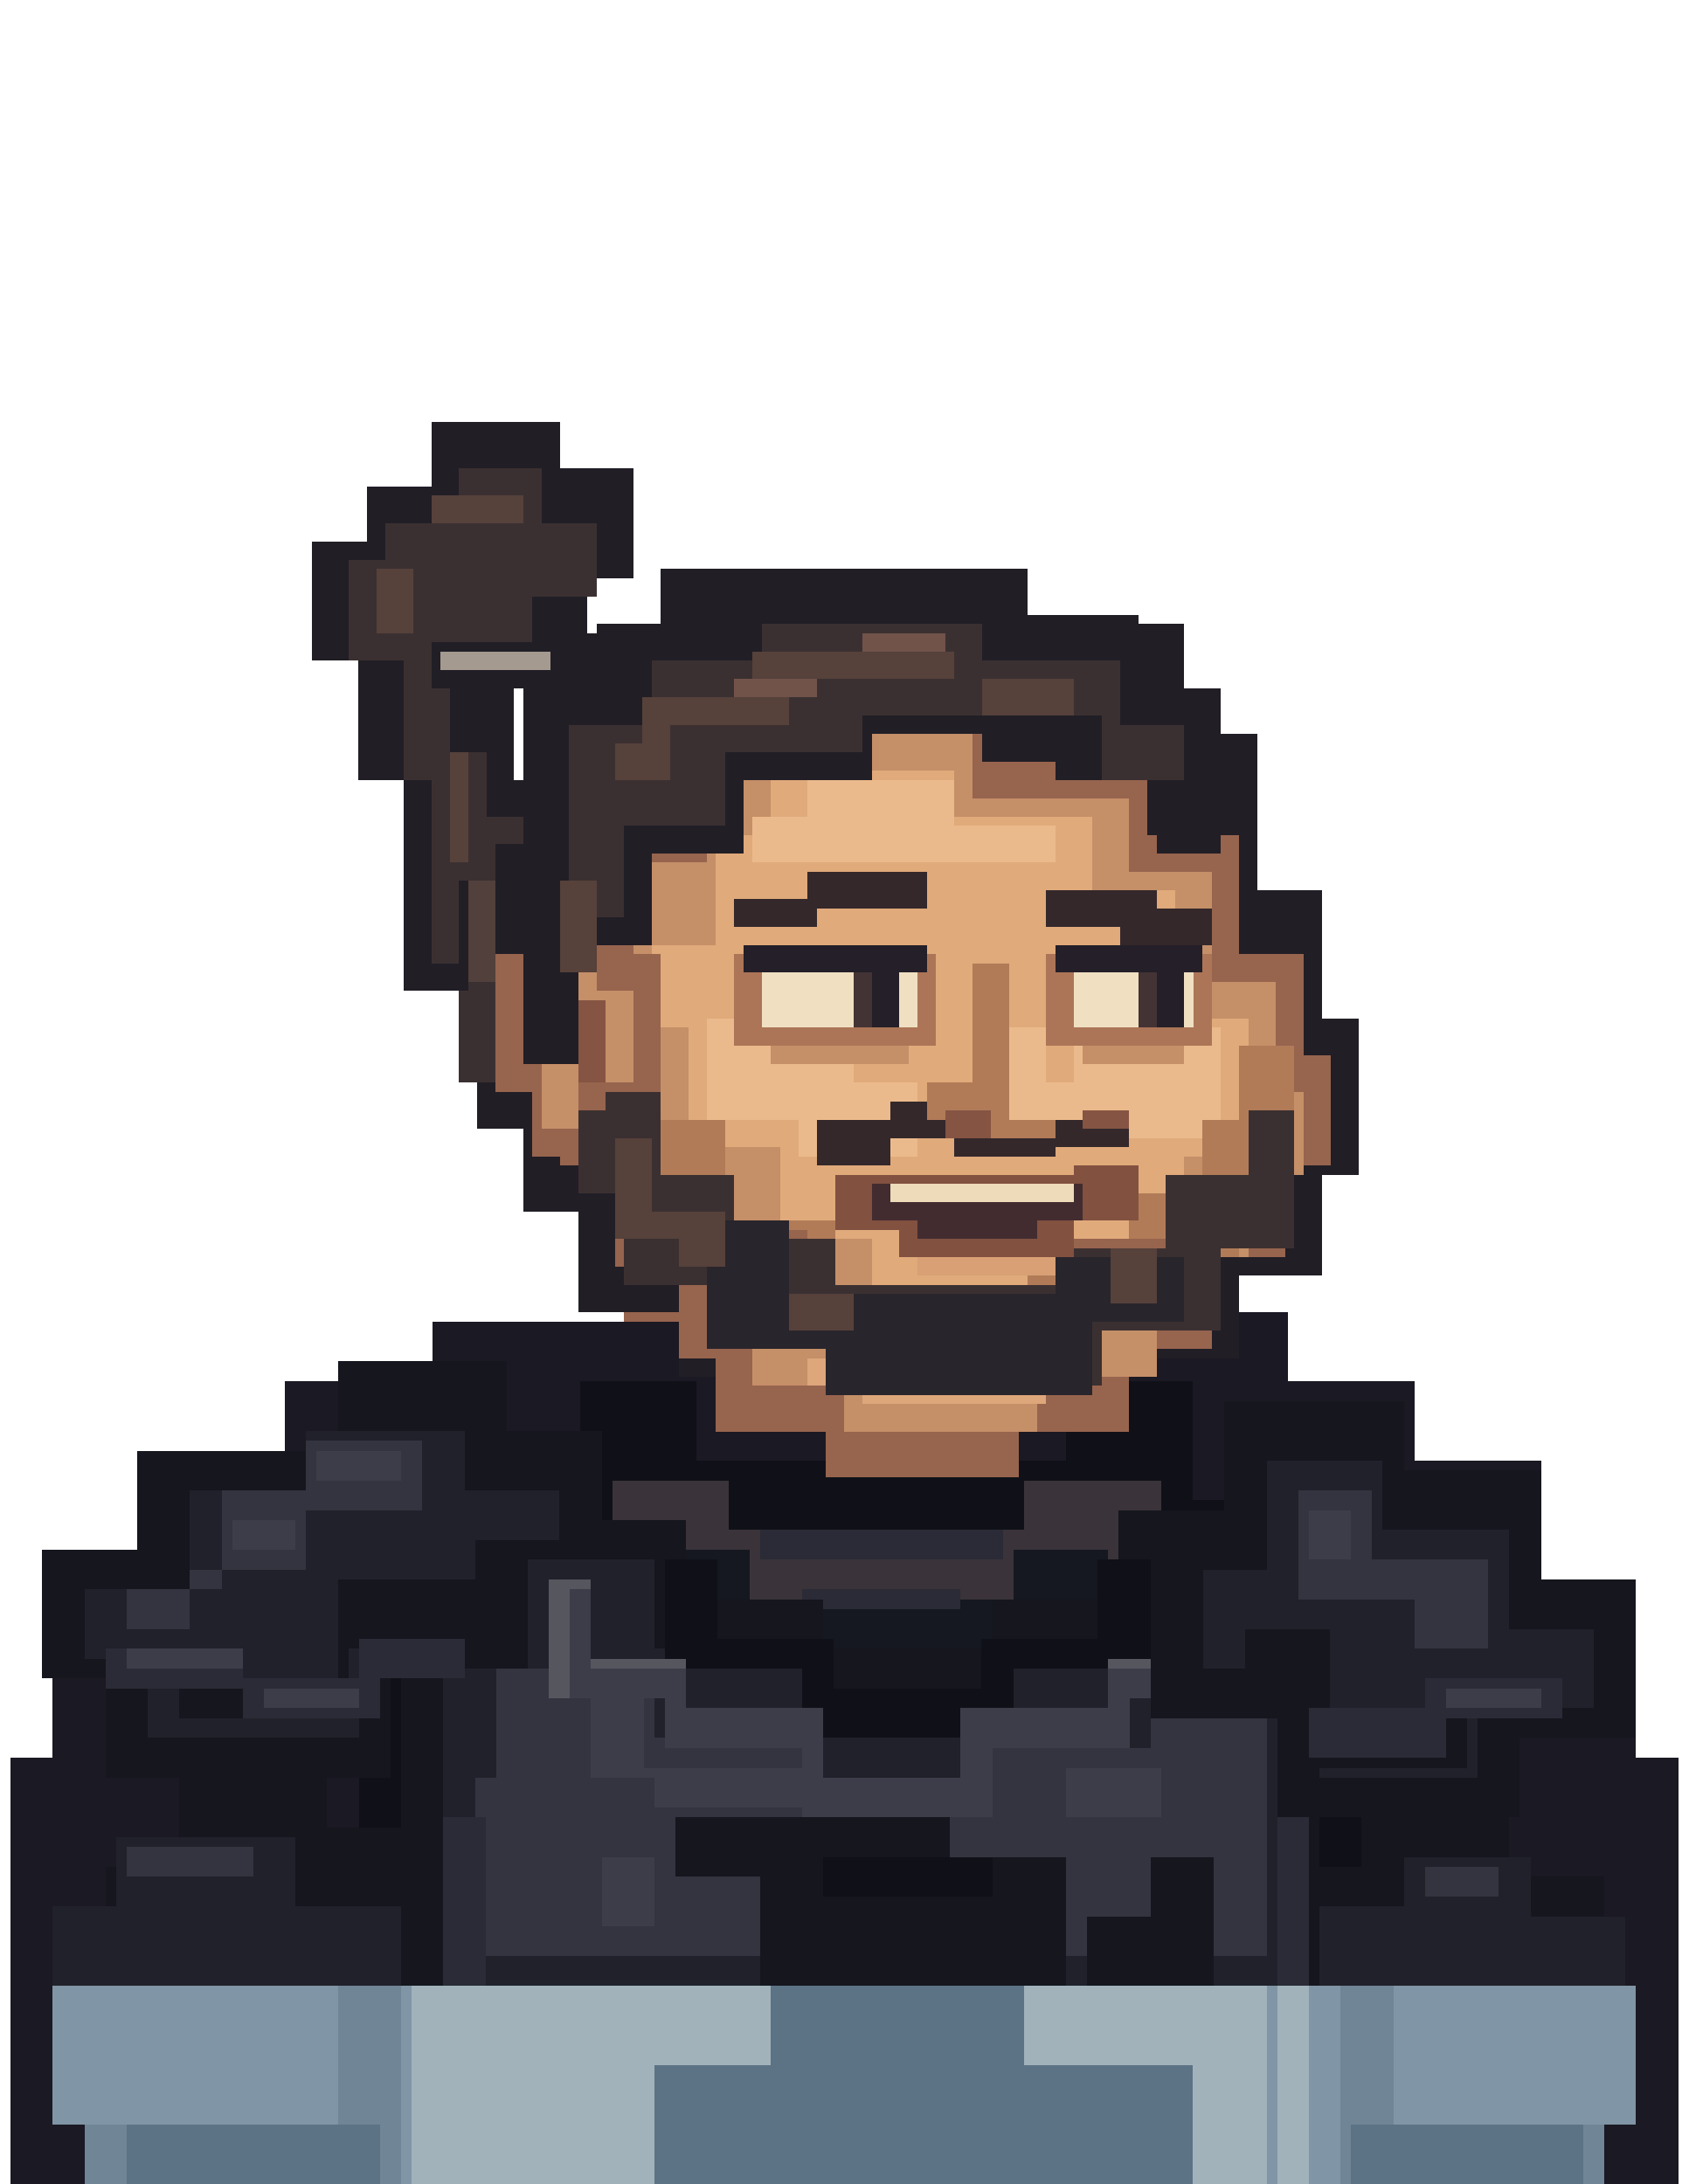
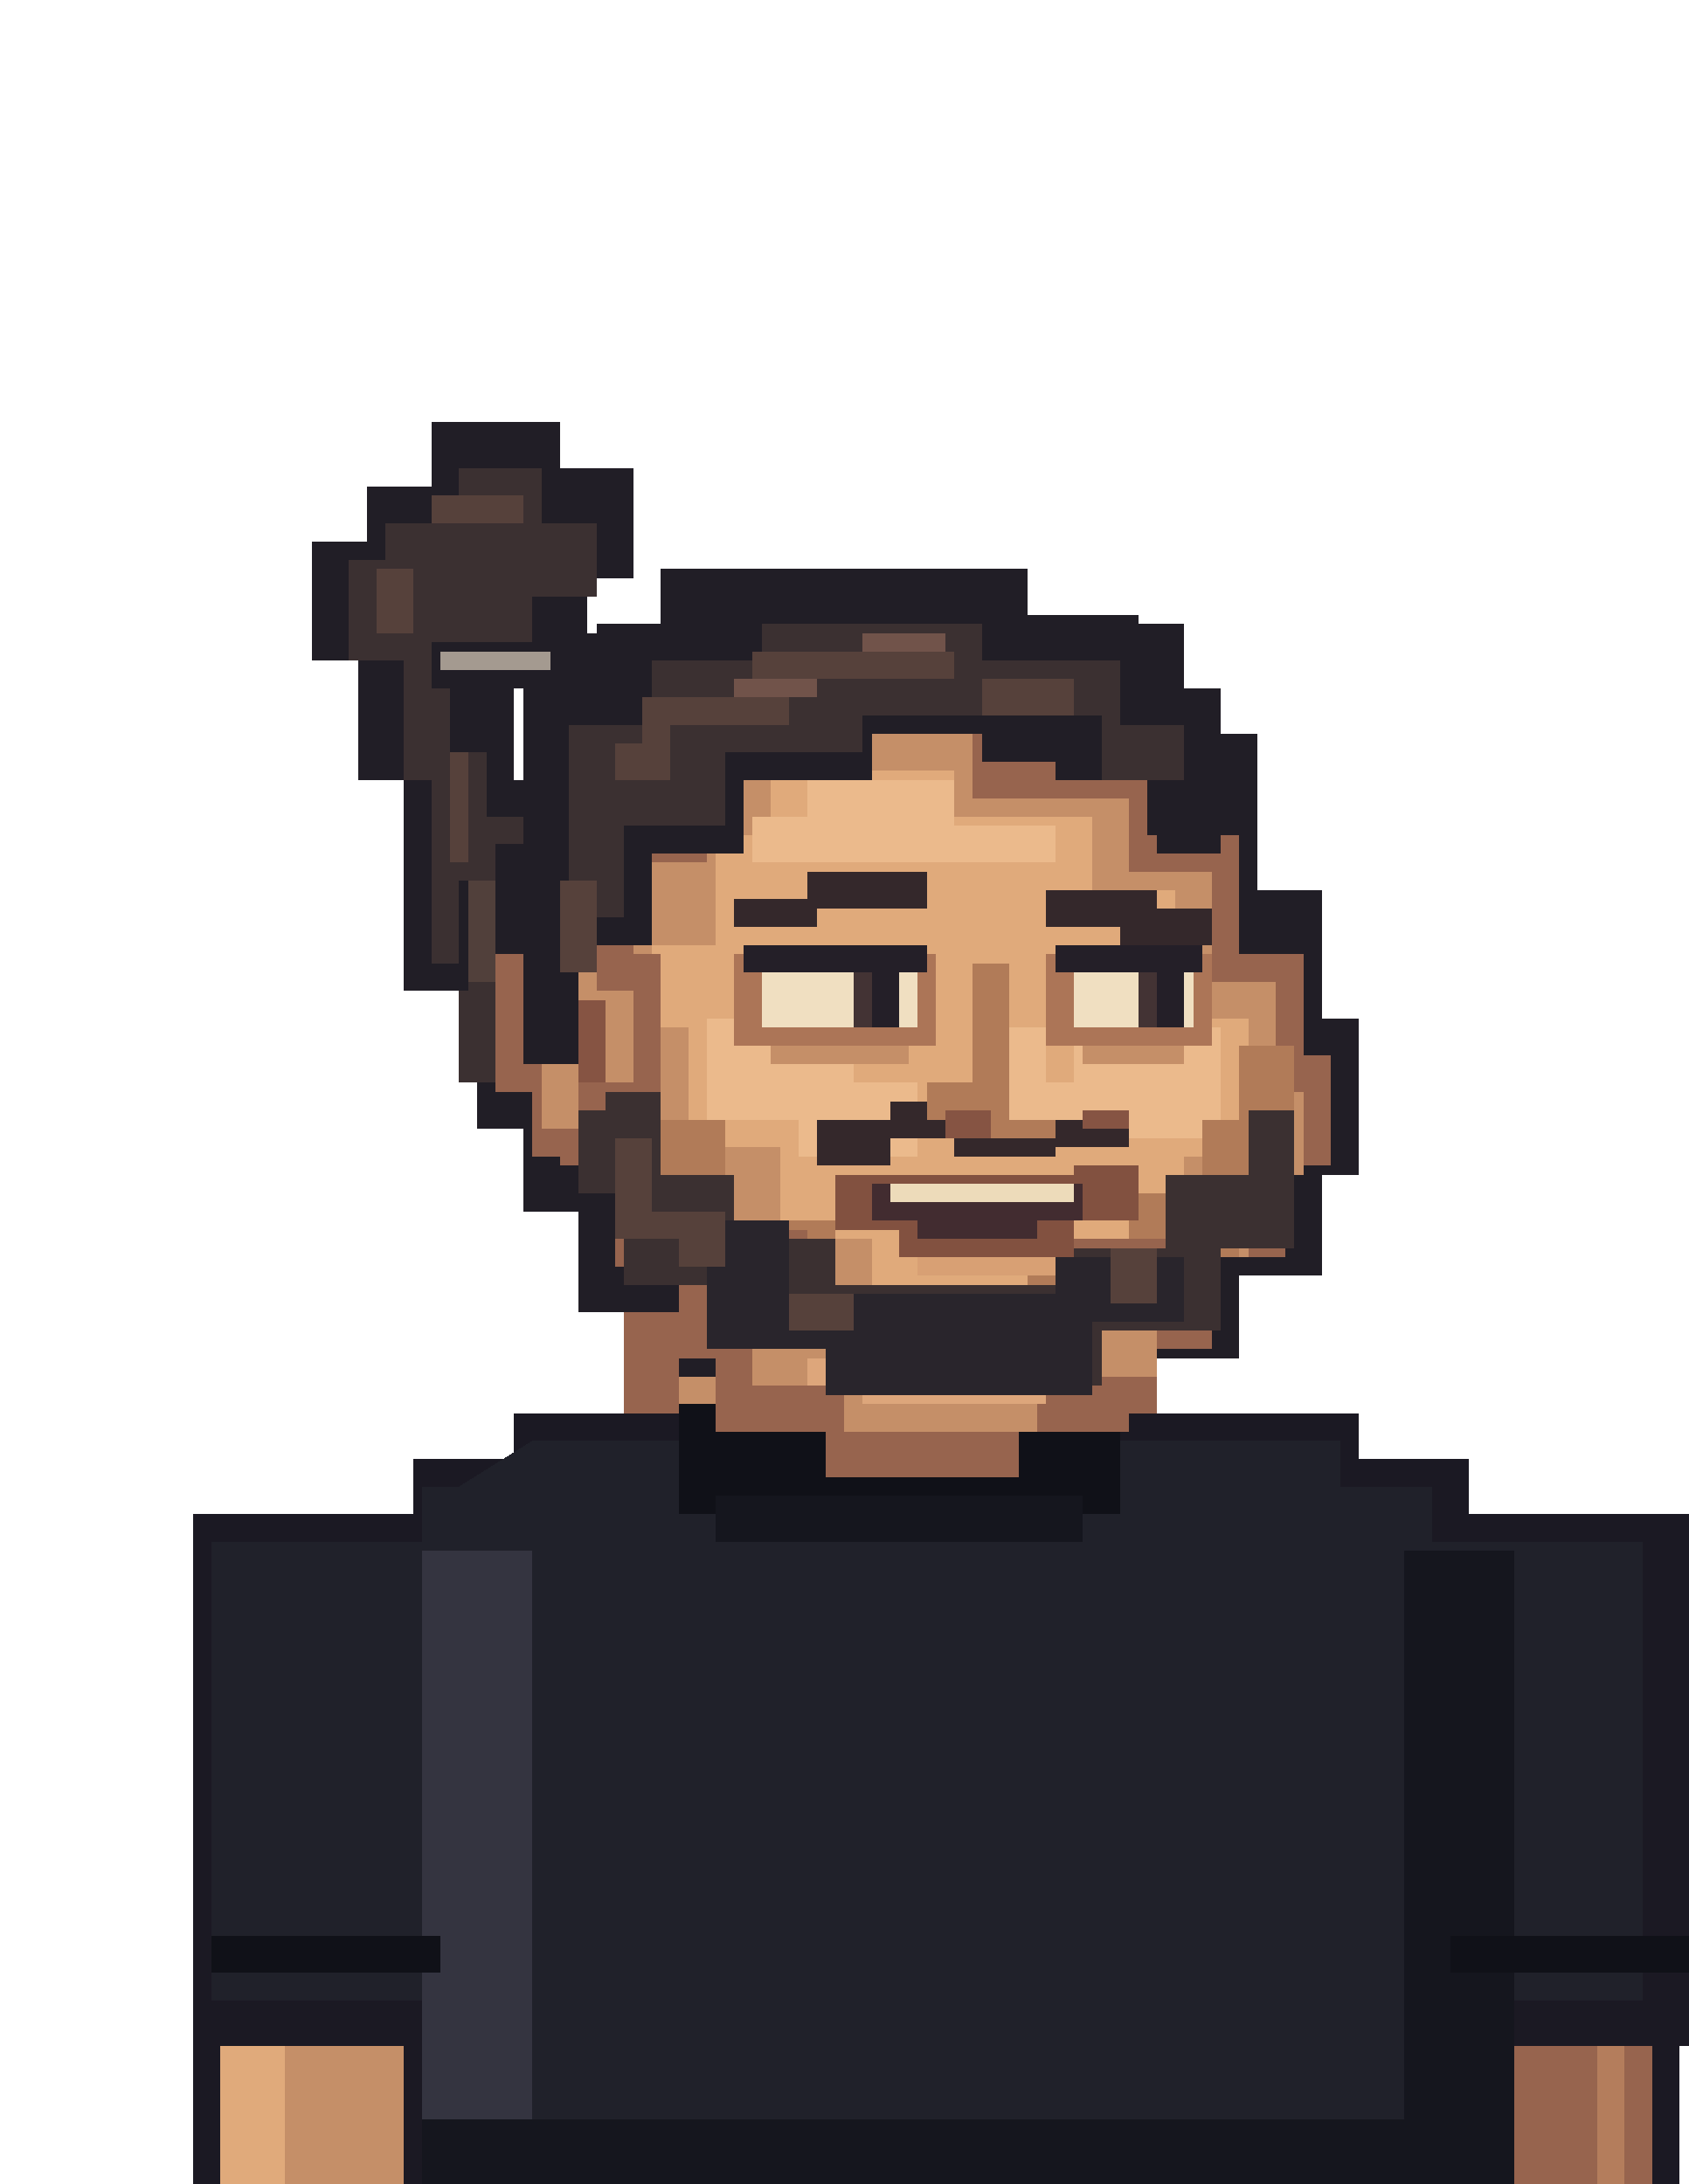
<svg xmlns="http://www.w3.org/2000/svg" width="552" height="714" viewBox="-12 -38 184 238" shape-rendering="crispEdges">
  <g id="neck" transform="translate(0 -20)">
    <path fill="#97644e" d="M56 118h58v24h7v16H49v-16h7z" />
    <path fill="#c58f68" d="M62 126h45v17h7v8H56v-8h6z" />
    <path fill="#dda67b" d="M66 134h35v10h7v3H66z" />
  </g>
-   <g id="armoured-body" transform="translate(-12 -16) scale(1.15 1.08)">
-     <g id="lower-armour">
-       <path fill="#1b1923" d="M1 157h158v43H1z" />
-       <path fill="#708596" d="M8 165h33v35H8zM122 165h30v35h-30z" />
-       <path fill="#8095a5" d="M38 165h89v35H38zM5 179h27v15H5zM132 179h23v15h-23z" />
-       <path fill="#a1b2bb" d="M43 175h30v11h24v-11h23v25H43z" />
-       <path fill="#5c7285" d="M73 180h24v8h16v12H62v-12h11z" />
-       <path fill="#a1b2bb" d="M53 183h6v12h-6zM101 181h7v4h-7z" />
-       <path fill="#a1b2bb" d="M39 178h4v22h-4zM121 178h3v22h-3z" />
-       <path fill="#5c7285" d="M12 194h24v6H12zM128 194h22v6h-22zM76 190h17v4H76z" />
-     </g>
-     <g id="body-outline" transform="translate(0 -20)">
-       <path fill="#1b1923" d="M41 133h24v-7h39v6h18v7h12v8h12v15h9v20h4v18H1v-20h4v-19h9v-14h13v-8h14z" />
-     </g>
-     <g id="under-armour" transform="translate(0 -20)">
-       <path fill="#101118" d="M55 139h11v8h35v-8h12v12h16v49H34v-48h21z" />
-       <path fill="#3a3339" d="M58 149h11v5h28v-5h13v9h-10v8H70v-8H58z" />
-       <path fill="#151820" d="M63 156h8v5h25v-5h9v15H62zM41 166h12v34H41zM115 165h10v35h-10z" />
-       <path fill="#2a2b36" d="M72 154h23v3H72zM76 160h15v2H76z" />
-     </g>
-     <g id="carapace-breastplate" transform="translate(0 -20)">
-       <path fill="#15161e" d="M45 153h20v8h13v5h16v-5h12v-9h19v48H38v-39h7z" />
-       <path fill="#20212a" d="M46 157h16v9h14v7h20v-7h14v-9h12v43H42v-35h4z" />
-       <path fill="#343440" d="M47 168h15v7h15v8h15v-7h17v-8h11v29H45v-18h2z" />
-       <path fill="#3d3d4a" d="M56 169h5v9h15v4H62v-3h-6zM101 178h9v5h-9zM57 187h5v7h-5z" />
-       <path fill="#15161e" d="M78 179h12v8h11v13H72v-11h-8v-6h14zM109 187h6v13h-12v-7h6z" />
-       <path fill="#101118" d="M63 157h5v8h11v5h14v-5h11v-8h5v11h-13v7H76v-7H63zM78 187h16v4H78z" />
-       <path fill="#55565e" d="M52 159h4v8h9v5h13v7h13v-7h14v-5h7v-8h3v11h-8v6H94v7H76v-7H63v-5H52z" />
-       <path fill="#3d3d4a" d="M54 160h2v8h9v4h13v7h13v-7h14v-4h8v3h-6v5H94v7H76v-7H63v-5H54z" />
-       <path fill="#2a2b36" d="M42 183h4v17h-4zM121 181h3v19h-3z" />
-     </g>
-     <g id="carapace-shoulders" transform="translate(0 -20)">
-       <path fill="#15161e" d="M32 137h16v7h9v10h-7v14H37v11H10v-10H4v-13h9v-10h19zM116 141h17v7h13v11h9v16h-11v8h-23v-10h-12v-18h7z" />
-       <path fill="#20212a" d="M29 144h15v6h9v5h-8v10H34v10H14v-8H8v-7h10v-10h11zM120 147h11v7h12v10h8v8h-11v7h-15v-11h-11v-10h6z" />
-       <path fill="#343440" d="M29 145h11v7H29v6H18v6h-6v-4h9v-10h8zM123 150h7v7h11v9h-7v-5h-11z" />
-       <path fill="#3d3d4a" d="M30 146h8v3h-8zM22 153h6v3h-6zM124 152h4v5h-4z" />
-       <path fill="#15161e" d="M32 159h13v7H33v7H17v-4h15zM118 164h8v8h13v6h-15v-8h-6z" />
-       <path fill="#2a2b36" d="M10 166h13v3h11v-4h10v4h-8v4H23v-3H10zM124 172h11v-3h13v4h-11v4h-13z" />
-       <path fill="#3d3d4a" d="M12 166h11v2H12zM25 170h9v2h-9zM137 170h9v2h-9z" />
-       <path fill="#15161e" d="M17 177h14v7h9v16H10v-12h7zM129 181h14v8h9v11h-28v-12h5z" />
-       <path fill="#20212a" d="M11 185h17v7h10v8H5v-8h6zM133 187h12v6h9v7h-29v-8h8z" />
-       <path fill="#343440" d="M12 186h12v3H12zM135 188h7v3h-7z" />
-     </g>
+   <g id="casual-body">
+     <path fill="#1b1923" d="M9 127h26v77H9zM145 127h26v77h-26z" />
+     <path fill="#c58f68" d="M12 129h20v75H12z" />
+     <path fill="#e0aa7b" d="M12 129h7v75h-7z" />
+     <path fill="#97644e" d="M148 129h20v75h-20z" />
+     <path fill="#b47d5c" d="M162 129h3v75h-3z" />
+     <path fill="#1b1923" d="M44 116h92v5h12v6h24v58h-26v23H33v-23H9v-58h24v-6h11z" />
+     <path fill="#20212a" d="M46 119h88v5h10v6h23v50h-26v21H34v-21H11v-50h23v-6h4z" />
+     <path fill="#343440" d="M34 131h12v62H34z" />
+     <path fill="#15161e" d="M141 131h12v62h-12z" />
+     <path fill="#15161e" d="M34 193h119v9H34z" />
+     <path fill="#101118" d="M11 173h25v4H11zM146 173h26v4h-26z" />
+     <path fill="#101118" d="M62 115h48v12H62z" />
+     <path fill="#15161e" d="M66 125h40v5H66z" />
  </g>
  <g id="hair-back" transform="translate(0 -38)">
    <path fill="#211e26" d="M45 69h15v-7h40v6h17v12h8v27h-7v16h-9v7H51v-7H40v-17h-5V85h10z" />
    <path fill="#3b3031" d="M39 89h7v15h-4v14h-4v-14h-3V96h4zM111 82h7v23h-5v15h-6v-9h4z" />
    <path fill="#51403b" d="M39 96h3v11h-3z" />
  </g>
  <g id="ponytail" transform="translate(0 -38)">
    <path fill="#211e26" d="M28 53h7v-7h14v5h8v12h-5v10h-8v16h-5v19h-7V85h-5V72h-5V59h6z" />
    <path fill="#3b3031" d="M30 57h8v-6h9v6h6v8h-7v8h-9v12h-5V72h-6V61h4zM35 82h6v14h-3v9h-3z" />
    <path fill="#56413b" d="M35 54h10v3H35zM29 62h4v7h-4zM37 82h2v12h-2z" />
    <path fill="#211e26" d="M35 70h14v5H35z" />
    <path fill="#a49a90" d="M36 71h12v2H36z" />
  </g>
  <g id="head" transform="translate(0 -38)">
    <path fill="#211e26" d="M57 73h40v4h17v8h11v12h7v14h4v17h-4v11h-9v9h-14v6H76v-4H62v-7H51v-11h-6v-14h-3V99h6V85h9z" />
    <path fill="#97644e" d="M60 78h35v5h18v8h10v13h7v11h3v12h-5v10h-9v8h-13v5H78v-5H65v-7H55v-11h-6v-13h-3v-13h6V89h8z" />
    <path fill="#c58f68" d="M65 80h29v7h17v8h9v12h7v12h3v9h-6v9h-12v8H80v-5H68v-9H58v-12h-6v-15h5V94h8z" />
    <path fill="#e0aa7b" d="M72 84h20v5h15v8h9v14h8v15h-7v9h-13v5H83v-5H73v-10H63v-13h-4v-9h7V91h6z" />
    <path fill="#ebba8c" d="M76 85h16v5h11v4H70v-5h6zM65 111h16v7h7v8H75v-4H65zM105 112h16v12h-16z" />
    <path fill="#b17b58" d="M52 109h7v13h8v11h12v8H68v-6H58v-10h-6zM123 114h6v14h-6v9h-12v7h-11v-5h11v-9h8v-8h4z" />
  </g>
  <g id="double-chin" transform="translate(0 -38)">
    <path fill="#97644e" d="M62 134h14v8h28v-7h16v12h-9v9H99v5H78v-5H66v-8h-4z" />
    <path fill="#c58f68" d="M67 139h9v8h28v-6h10v9h-13v6H80v-5H70v-6h-3z" />
    <path fill="#dda67b" d="M76 148h26v5H82v-2h-6z" />
    <path fill="#ad7658" d="M72 143h7v3h23v-3h6v6H79v-2h-7z" />
  </g>
  <g id="ears" transform="translate(0 -38)">
    <path fill="#97644e" d="M46 99h9v5h5v16h-5v6h-9v-7h-4v-15h4z" />
    <path fill="#c58f68" d="M47 103h6v5h4v10h-6v5h-4z" />
    <path fill="#e0aa7b" d="M47 104h3v7h-3z" />
    <path fill="#865443" d="M51 109h3v9h-3z" />
  </g>
  <g id="hair-front" transform="translate(0 -38)">
    <path fill="#211e26" d="M45 90V76h8v-8h14v-5h30v4h15v8h9v18h-7v-8h-11v-5H83v5H69v8H59v10h-8v13h-6v-14h-3V92h3z" />
    <path fill="#3b3031" d="M50 79h9v-7h12v-4h24v4h15v7h7v6h-9v-7H82v4H67v8H56v10h-6z" />
    <path fill="#56413b" d="M58 76h12v-5h22v3H74v5H61v6h-6v-4h3zM95 74h10v4H95zM49 96h4v10h-4z" />
    <path fill="#71534a" d="M68 74h9v2h-9zM82 69h9v2h-9z" />
  </g>
  <g id="facial-hair" transform="translate(0 -38)">
    <path fill="#3b3031" d="M54 119h6v9h8v7h11v5h24v-4h12v-8h9v-7h5v15h-8v9h-13v6H78v-4H65v-7H56v-10h-5v-9h3z" />
    <path fill="#29252c" d="M65 133h9v8h29v-4h14v7h-10v8H78v-5H65z" />
    <path fill="#56413b" d="M55 124h4v8h8v6h-5v-3h-7zM74 141h7v4h-7zM109 136h5v6h-5z" />
    <path fill="#34282b" d="M77 122h8v-2h9v2h8v-1h9v4h-8v1H92v-2h-7v3h-8z" />
  </g>
  <g id="expression-brows" transform="translate(0 -38)">
    <path fill="#34282b" d="M68 98h8v-3h13v4H77v2h-9zM102 97h12v2h6v4h-10v-2h-8z" />
  </g>
  <g id="expression-eyes" transform="translate(0 -38)">
    <path fill="#ac7557" d="M68 104h22v10H68zM102 104h18v10h-18z" />
    <path fill="#f0dfc1" d="M71 106h17v6H71zM105 106h13v6h-13z" />
    <path fill="#433334" d="M81 106h5v6h-5zM112 106h5v6h-5z" />
    <path fill="#241f28" d="M83 106h3v6h-3zM114 106h3v6h-3zM69 103h20v3H69zM103 103h16v3h-16z" />
    <path fill="#c58f68" d="M72 114h15v2H72zM106 114h11v2h-11z" />
  </g>
  <g id="nose" transform="translate(0 -38)">
    <path fill="#b17b58" d="M94 105h4v13h5v6h-9v-2h-5v-4h5z" />
    <path fill="#ebba8c" d="M98 112h4v6h7v4H98z" />
    <path fill="#865443" d="M91 121h5v3h-5zM106 121h5v2h-5z" />
  </g>
  <g id="expression-mouth" transform="translate(0 -38)">
    <path fill="#825140" d="M79 128h26v-1h7v6h-7v4H86v-3h-7z" />
    <path fill="#422c30" d="M83 129h23v4h-5v2H88v-2h-5z" />
    <path fill="#eddbba" d="M85 129h20v2H85z" />
    <path fill="#d8a074" d="M88 137h15v2H88z" />
  </g>
</svg>
